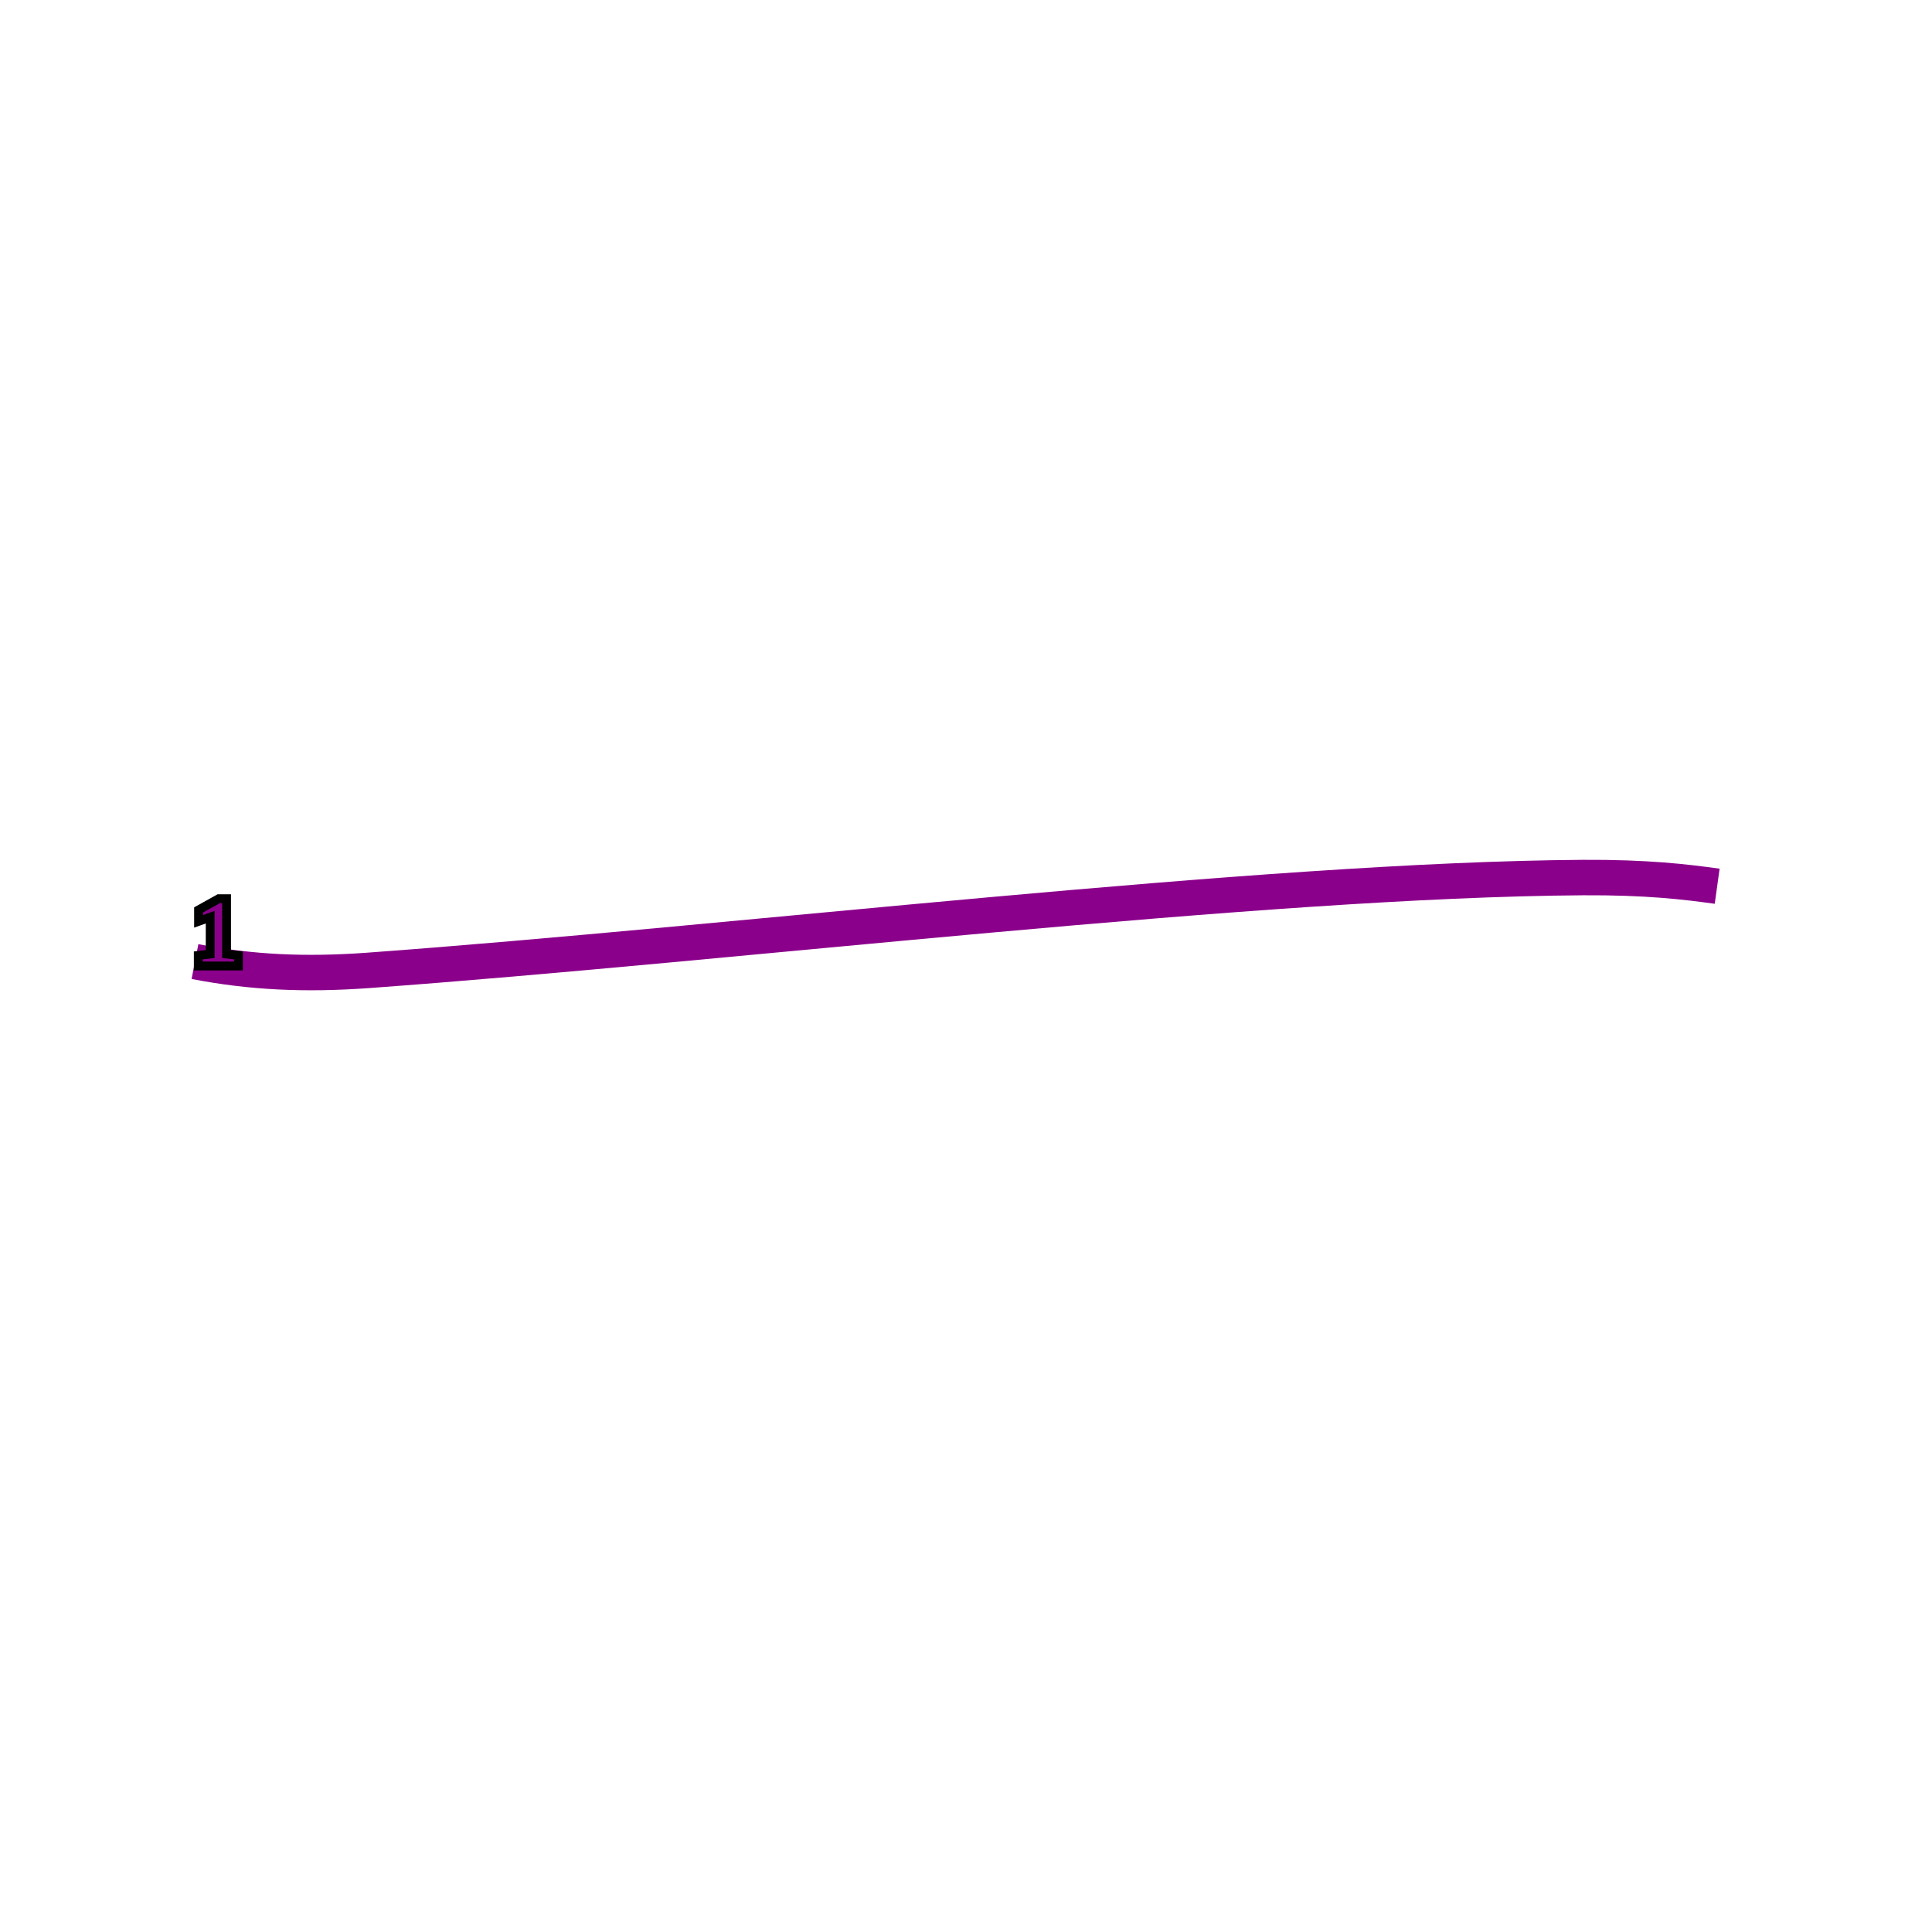
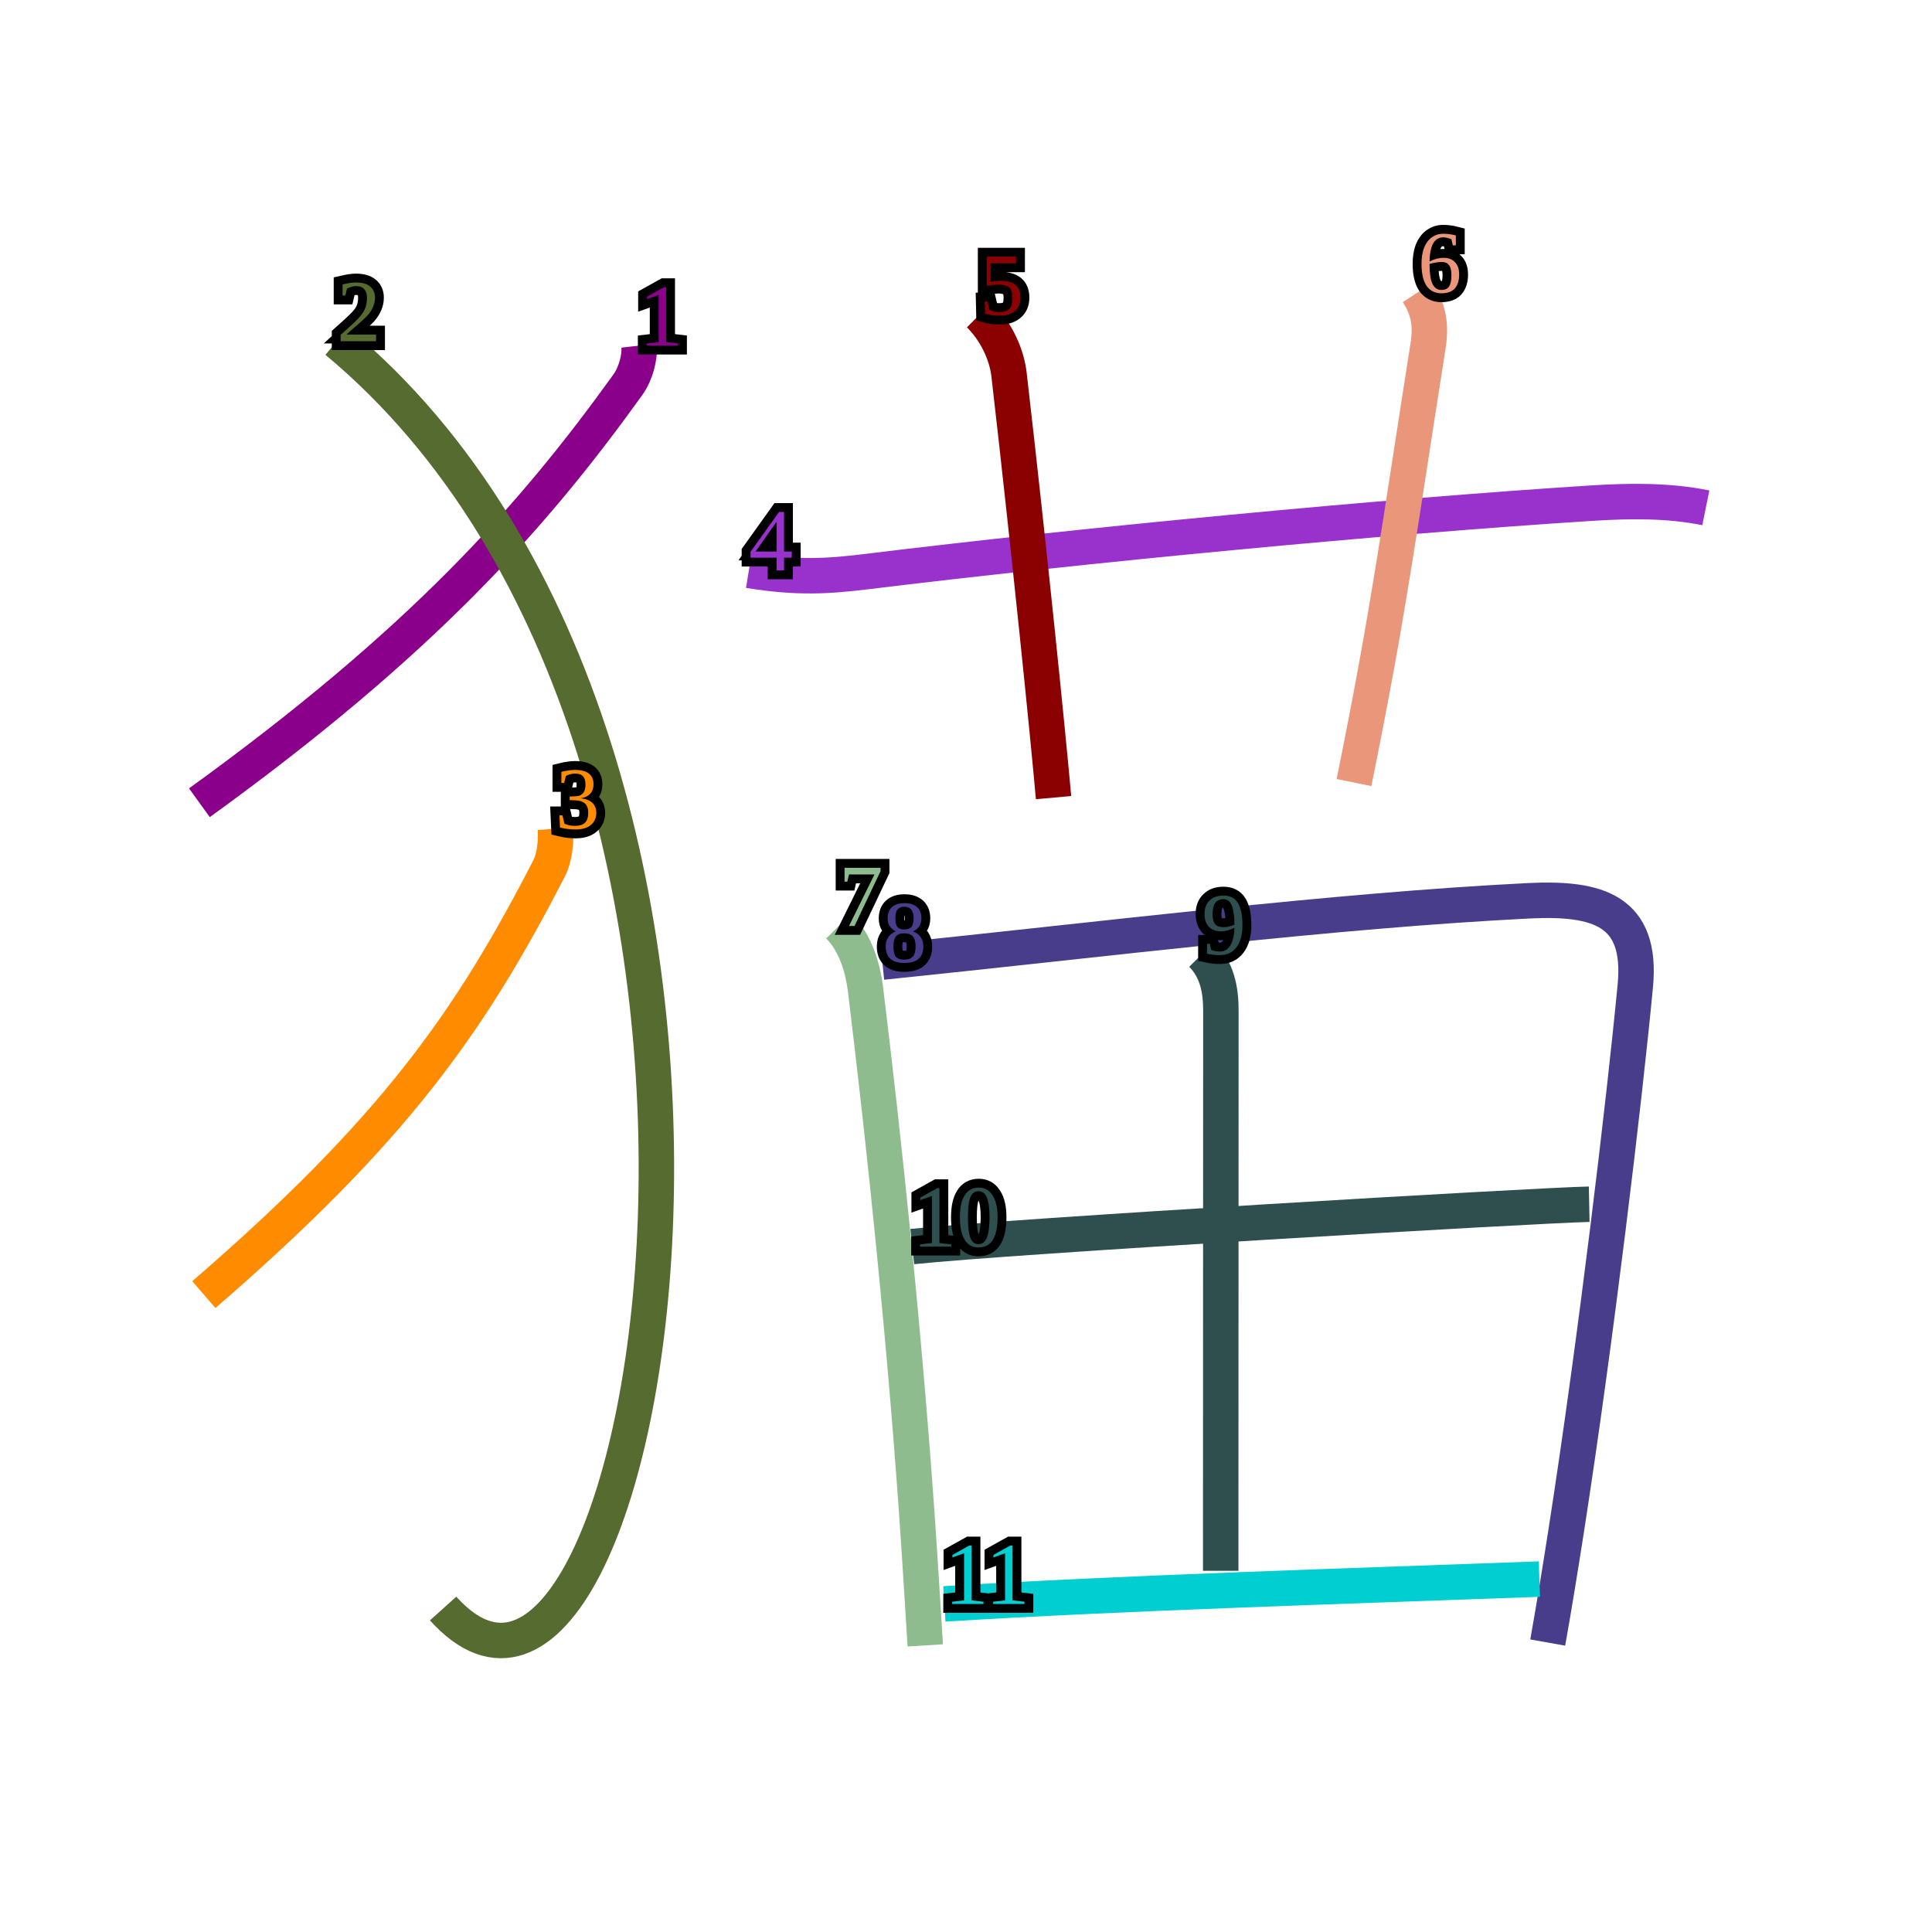
<svg xmlns="http://www.w3.org/2000/svg" width="109" height="109" viewBox="0 0 109 109" xml:space="preserve" version="1.1" baseProfile="full">
-   <path style="fill:none;stroke:darkmagenta;stroke-width:2" d="M11,54.25c3.19,0.62,6.25,0.75,9.73,0.5c20.64-1.5,50.39-5.12,68.58-5.24c3.6-0.02,5.77,0.24,7.57,0.49" />
-   <text x="11" y="54.25" style="stroke:black" font-size="5">1</text>
-   <text x="11" y="54.25" style="fill:darkmagenta" font-size="5">1</text>
+   <path style="fill:none;stroke:darkmagenta;stroke-width:2" d="M36.05,19.5c0.07,0.61-0.17,1.57-0.63,2.21C30,29.25,23.75,36.25,11.25,45.29" />
+   <text x="36.05" y="19.5" style="stroke:black" font-size="5">1</text>
+   <text x="36.05" y="19.5" style="fill:darkmagenta" font-size="5">1</text>
+   <path style="fill:none;stroke:darkolivegreen;stroke-width:2" d="M19,19.25c28.25,23.5,17.71,84.53,6,71.5" />
+   <text x="19" y="19.25" style="stroke:black" font-size="5">2</text>
+   <text x="19" y="19.25" style="fill:darkolivegreen" font-size="5">2</text>
+   <path style="fill:none;stroke:darkorange;stroke-width:2" d="M31.33,46.75c0.05,0.63-0.01,1.58-0.36,2.26c-4.44,8.62-8.69,14.71-19.47,24.03" />
+   <text x="31.33" y="46.75" style="stroke:black" font-size="5">3</text>
+   <text x="31.33" y="46.75" style="fill:darkorange" font-size="5">3</text>
+   <path style="fill:none;stroke:darkorchid;stroke-width:2" d="M42.25,32.18c2.75,0.45,4.5,0.33,6.63,0.07c12.24-1.5,29.24-3.12,40.87-3.86c2.16-0.14,4.37-0.17,6.49,0.26" />
+   <text x="42.25" y="32.18" style="stroke:black" font-size="5">4</text>
+   <text x="42.25" y="32.18" style="fill:darkorchid" font-size="5">4</text>
+   <path style="fill:none;stroke:darkred;stroke-width:2" d="M55.26,17.76c0.99,0.99,1.55,2.3,1.67,3.39C58.1,31.32,59.11,41.3,59.44,45" />
+   <text x="55.26" y="17.76" style="stroke:black" font-size="5">5</text>
+   <text x="55.26" y="17.76" style="fill:darkred" font-size="5">5</text>
+   <path style="fill:none;stroke:darksalmon;stroke-width:2" d="M79.98,16.5c0.65,1,0.77,1.88,0.58,3.07c-1.66,10.51-2.17,14.72-4.17,24.58" />
+   <text x="79.98" y="16.5" style="stroke:black" font-size="5">6</text>
+   <text x="79.98" y="16.5" style="fill:darksalmon" font-size="5">6</text>
+   <path style="fill:none;stroke:darkseagreen;stroke-width:2" d="M47.32,52.24c0.97,0.97,1.36,2.43,1.5,3.5c1.06,8.64,2.3,20.37,3.03,31.5c0.13,1.92,0.24,3.8,0.35,5.59" />
+   <text x="47.32" y="52.24" style="stroke:black" font-size="5">7</text>
+   <text x="47.32" y="52.24" style="fill:darkseagreen" font-size="5">7</text>
+   <path style="fill:none;stroke:darkslateblue;stroke-width:2" d="M49.78,54.28c12.83-1.32,25.34-2.9,36.47-3.46c3.89-0.19,6.42,0.53,6.01,4.81c-0.62,6.5-2.2,19.8-3.89,30.68c-0.35,2.25-0.7,4.4-1.05,6.36" />
+   <text x="49.78" y="54.28" style="stroke:black" font-size="5">8</text>
+   <text x="49.78" y="54.28" style="fill:darkslateblue" font-size="5">8</text>
+   <path style="fill:none;stroke:darkslategray;stroke-width:2" d="M67.8,53.84c0.87,0.87,1.08,2.01,1.08,3.16c0,8-0.01,25.49-0.01,31.62" />
+   <text x="67.8" y="53.84" style="stroke:black" font-size="5">9</text>
+   <text x="67.8" y="53.84" style="fill:darkslategray" font-size="5">9</text>
+   <path style="fill:none;stroke:darkslategrey;stroke-width:2" d="M51.47,70.33c5.4-0.58,35.24-2.33,38.19-2.39" />
+   <text x="51.47" y="70.33" style="stroke:black" font-size="5">10</text>
+   <text x="51.47" y="70.33" style="fill:darkslategrey" font-size="5">10</text>
+   <path style="fill:none;stroke:darkturquoise;stroke-width:2" d="M53.28,90.49c9.97-0.62,22.66-1,33.57-1.4" />
+   <text x="53.28" y="90.49" style="stroke:black" font-size="5">11</text>
+   <text x="53.28" y="90.49" style="fill:darkturquoise" font-size="5">11</text>
</svg>
